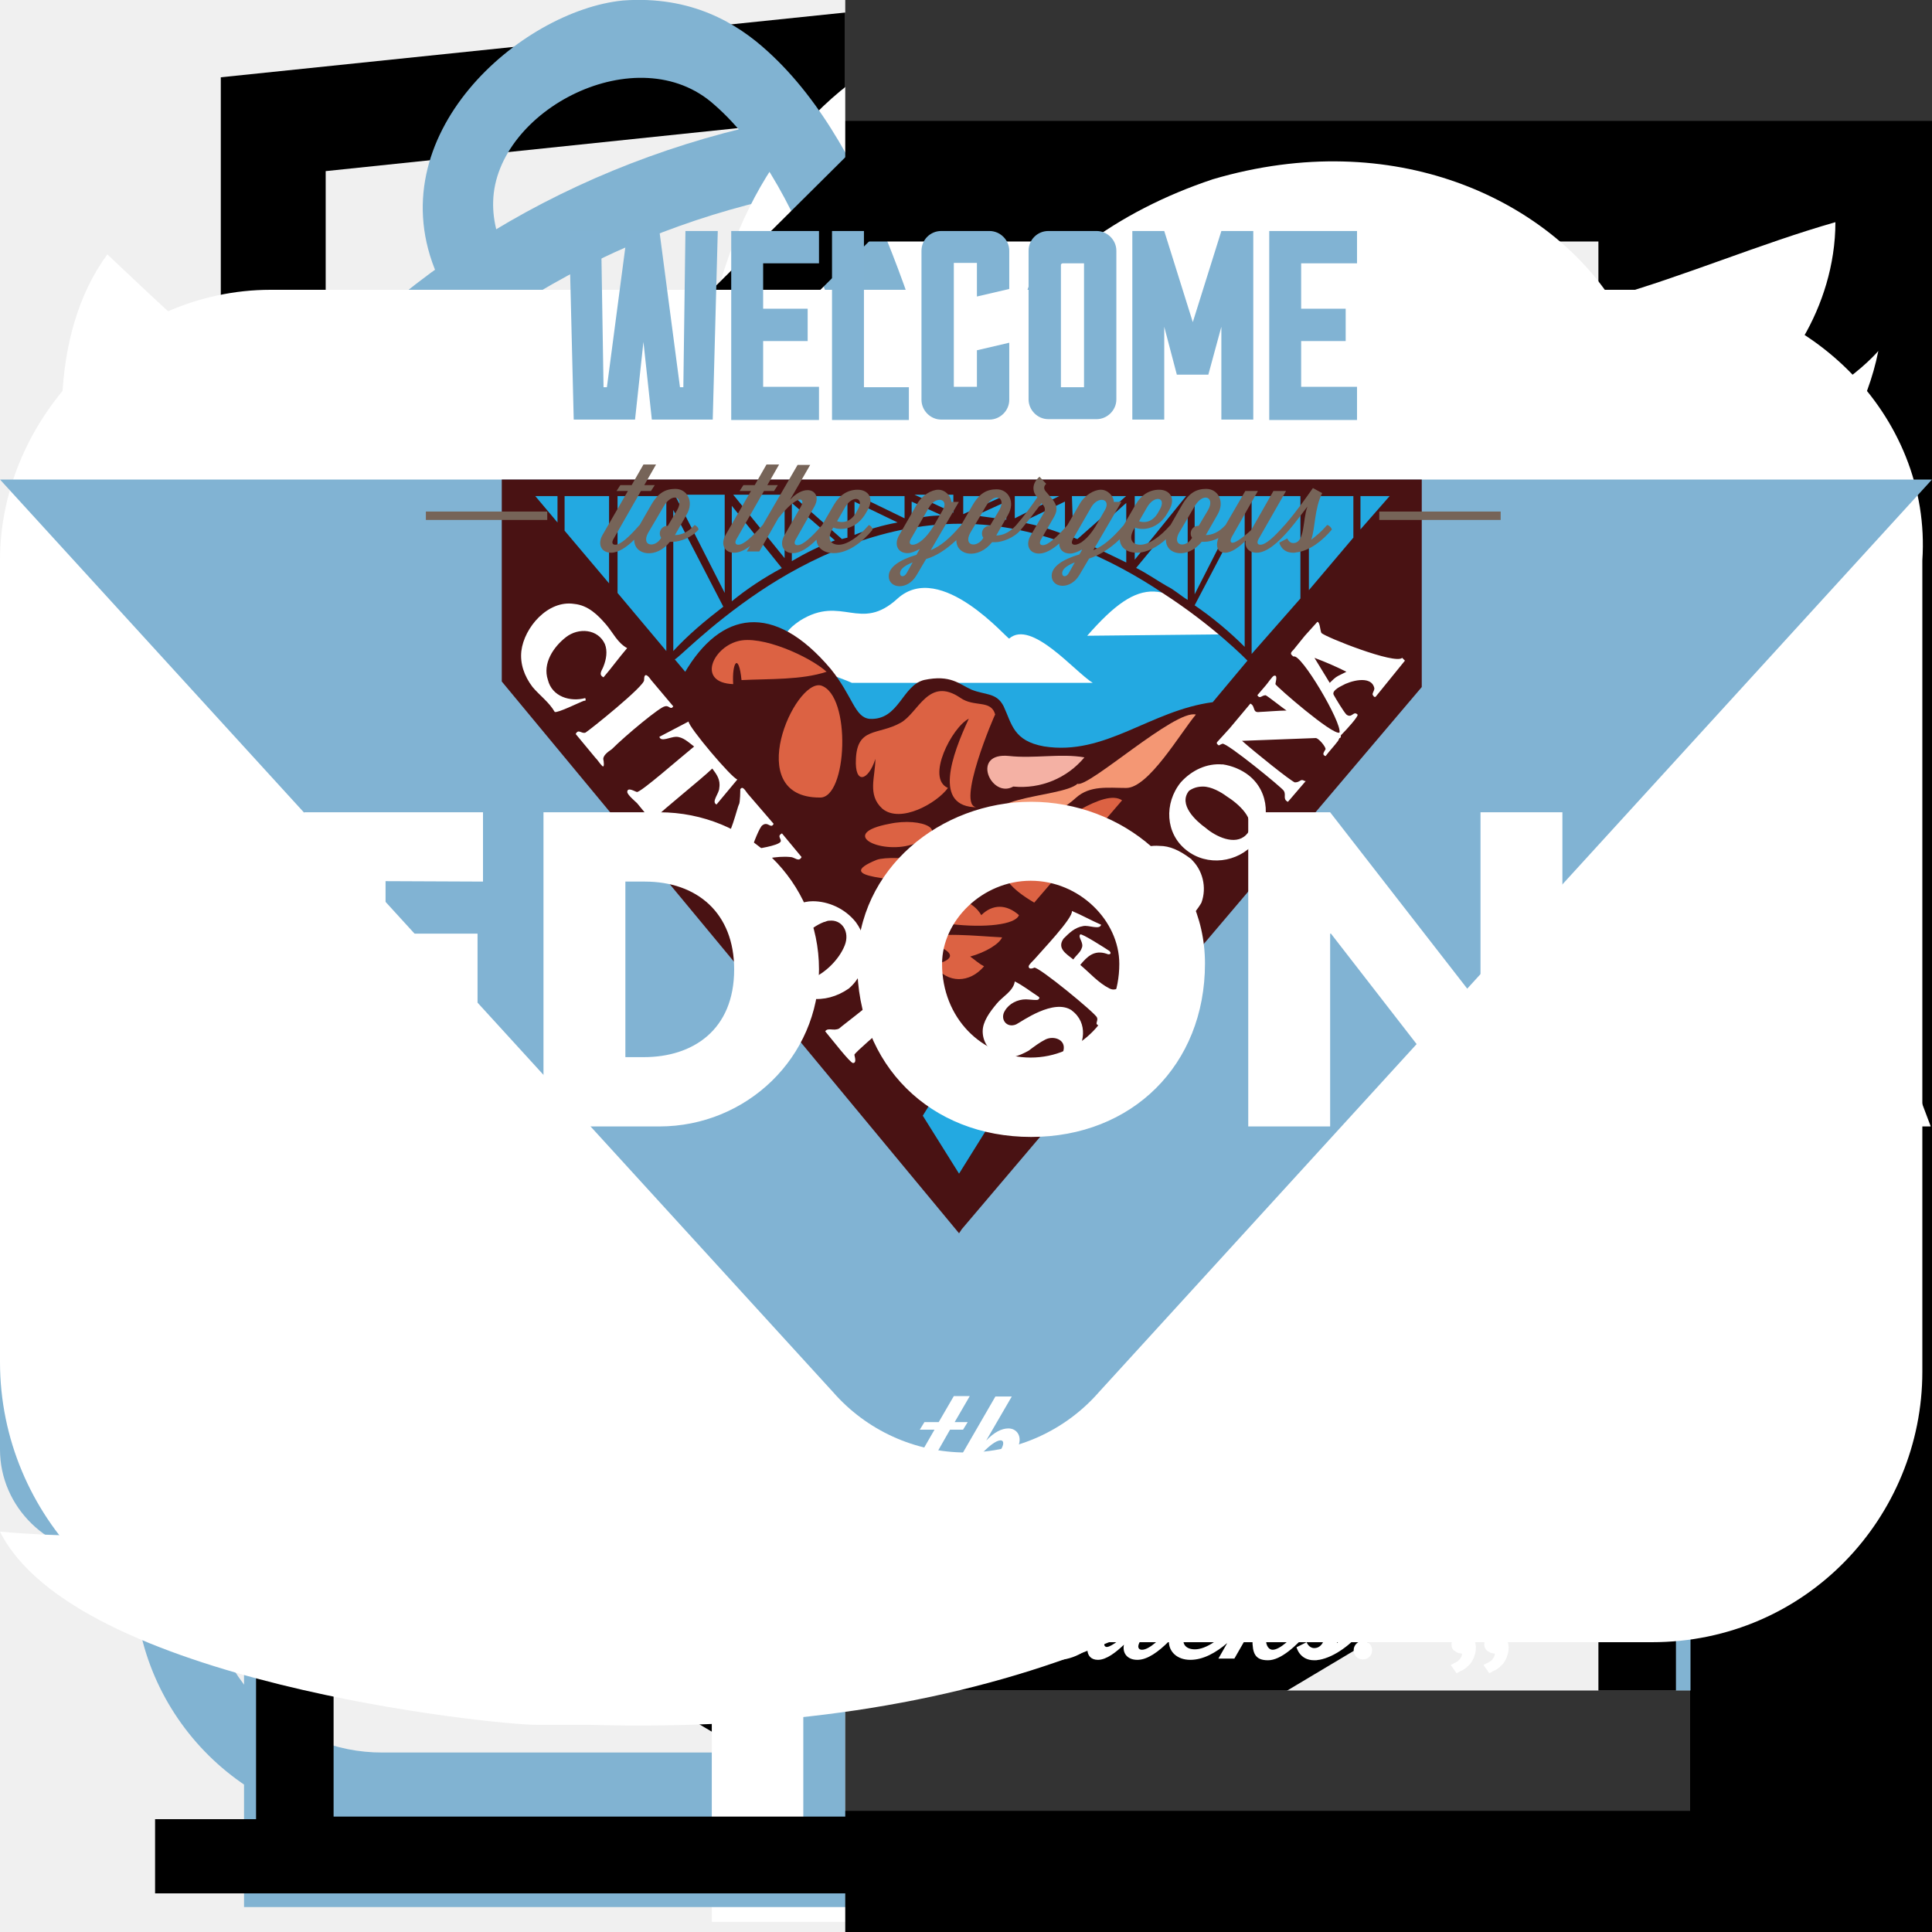
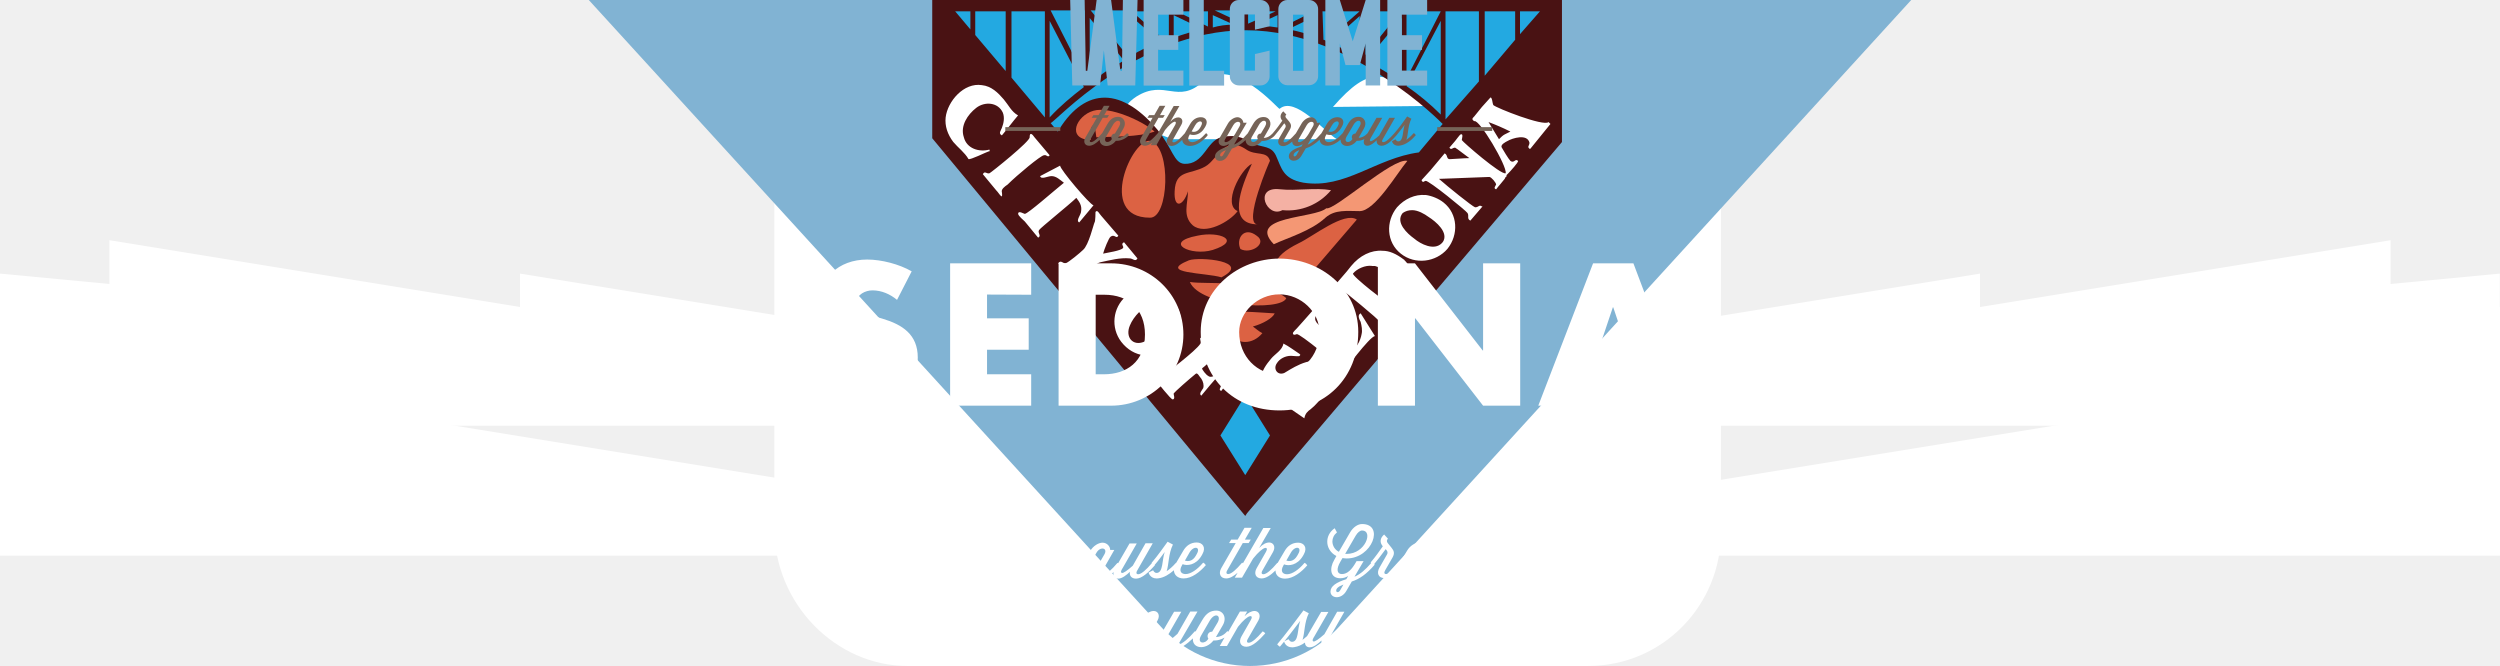
<svg xmlns="http://www.w3.org/2000/svg">
  <style>:root svg:not(:target){display:none}</style>
+   <svg viewBox="0 0 1200 57" fill="none" id="divider-desctop">
+     <path d="m249.6 23.7-249.6-23.7v57h600l-350.4-57v23.7Zm700.8 0v-23.7l-350.4 57h599.9v-57l-249.5 23.7Z" fill="#fff" />
+   </svg>
+   <svg viewBox="0 0 320 57" fill="none" id="divider-mobale">
+     <path d="m-190.17 23.7-249.83-23.7v57h600.55l-350.72-57v23.7Zm701.44 0v-23.7l-350.72 57h600.45v-57l-249.73 23.7Z" fill="#fff" />
+   </svg>
+   <svg viewBox="0 0 768 57" fill="none" id="divider-tablet">
+     <path d="m33.6 23.7-249.6-23.7v57h600l-350.4-57v23.7Zm700.8 0v-23.7l-350.4 57h599.9v-57l-249.5 23.7Z" fill="#fff" />
+   </svg>
  <svg viewBox="0 0 27 35" fill="none" id="htmlacademy">
    <path d="M13.6 0h-.1l-13.5 1.4v24.7l13.5 8 13.4-8v-24.7l-13.3-1.4Zm11.4 12.1-11.5-6.8v-.1h-.1l-.1-.1v.1l-11.4 6.9v-9l11.5-1.2 11.6 1.2v9Zm-11.6-5.3 11.5 6.7-4.5 2.6-7.1-4.2v1.4l5.9 3.5-.9.5-5-3v1.4l3.8 2.3-.8.5-3-1.8v1.4l1.9 1.1-1.8 1.1-11.4-6.7 11.4-6.8Zm-11.5 8.3 11.4 6.8v1l-7.9-4.7v1.4l8 4.8v1.1l-8-4.7v1.4l8 4.8 8.1-4.9v-5.2l3.4-2v10l-11.5 6.9-11.5-6.8v-9.9Z" fill="#000" />
  </svg>
  <svg viewBox="0 0 76 68" fill="none" id="icon-burger">
    <path d="M71.71 45.33h-67.42a4.3 4.3 0 0 0-4.29 4.24v3.45c0 2.27 1.9 4.14 4.29 4.14h1v.98a9.84 9.84 0 0 0 9.87 9.76h45.68a9.84 9.84 0 0 0 9.87-9.76v-.98h1a4.3 4.3 0 0 0 4.29-4.24v-3.45c0-2.17-1.9-4.14-4.29-4.14Zm-3.89 12.81c0 3.75-3.09 6.8-6.88 6.8h-45.88a6.85 6.85 0 0 1-6.88-6.8v-.98h59.64v.98Zm5.19-5.22c0 .7-.6 1.28-1.3 1.28h-67.42c-.7 0-1.3-.59-1.3-1.28v-3.45c0-.59.6-1.18 1.3-1.18h67.52c.7 0 1.3.59 1.3 1.28v3.35h-.1Zm-56.85-15.57 5.38 3.94 5.49-3.94 5.48 3.94 5.49-3.94 5.39 3.94 5.48-3.94 5.49 3.94 5.48-3.94 5.49 3.94 6.28-4.63-1.7-2.37-4.58 3.26-5.49-3.95-5.48 3.95-5.49-3.95-5.48 3.95-5.39-3.95-5.49 3.95-5.48-3.95-5.49 3.95-5.38-3.95-5.49 3.95-4.59-3.26-1.8 2.37 6.4 4.63 5.48-3.94Zm54.55-6.7c0-.6.1-2.56 0-2.96-.7-15.37-15.06-27.69-32.71-27.69s-32.12 12.32-32.81 27.7v2.95h65.52Zm-32.71-27.7c15.96 0 29.12 11.04 29.72 24.74h-59.54c.7-13.7 13.86-24.73 29.82-24.73Z" fill="#81B3D2" />
    <path d="M38 16.75c1.1 0 2-.88 2-1.97 0-1.09-.9-1.97-2-1.97s-2 .88-2 1.97c0 1.1.9 1.97 2 1.97Zm-7.98-4.83c1.1 0 2-.88 2-1.97 0-1.09-.9-1.97-2-1.97s-2 .88-2 1.97c0 1.1.9 1.97 2 1.97Zm15.96 0c1.1 0 2-.88 2-1.97 0-1.09-.9-1.97-2-1.97s-2 .88-2 1.97c0 1.1.9 1.97 2 1.97Z" fill="#81B3D2" />
  </svg>
  <svg viewBox="0 0 9 19" fill="none" id="icon-facebook">
    <path d="M6.3 3.4h2.4v-3.4h-2.9c-3.1.2-4.3 2.4-3.9 6.1h-1.9v3.5h2v9.3h3.8v-9.3h2.9v-3.5h-2.9c0-1 0-2.4.5-2.7Z" fill="#fff" />
  </svg>
  <svg viewBox="0 0 63 76" fill="none" id="icon-gift">
    <path d="M60.2 22.12h-24.4c13.6-6.8 14.7-11.1 14.2-13.5-1.1-3.9-5.6-6.9-9.8-5.3-5.5 2.1-7 10.3-8.5 16.2-1.9-6-3.7-13.6-8-17.5-1.2-1.1-3-2.2-5.7-2-4 .4-9.7 5.3-7.3 10.8 2.2 5.3 9.5 8.7 14.4 11.4h-22.3a2.8 2.8 0 0 0-2.8 2.8v11.2c0 1.6 1.3 2.8 2.8 2.8h.3v36h57v-36h.1c1.6 0 2.8-1.3 2.8-2.8v-11.2c0-1.6-1.3-2.9-2.8-2.9Zm-18.4-16.3c2.1-.3 4.9 1.3 5.2 3.2.4 2.7-3.3 5.2-5 6.3-2.5 1.7-4.9 2.6-7.2 4 .8-3.7 2.5-12.9 7-13.5Zm-22.6 9.8c-2.2-1.5-6.4-4.4-6.3-7.7.1-3.6 5.7-6.5 8.7-3.8 3.8 3.3 5.6 11 7 16.4-3.2-1.6-6.2-2.8-9.4-4.9Zm5.9 56.4h-19.1v-33h19.1v33Zm0-36h-22.1v-10.9h22.1v10.9Zm10 36h-7.1v-46.9h7.1v46.9Zm22 0h-19v-33h19.1v33h-.1Zm2.9-36h-21.9v-10.9h21.9v10.9Z" fill="#81B3D2" />
  </svg>
  <svg viewBox="0 0 75 72" id="icon-house">
    <path d="M29.62 64.94h16.06v-23.77h-16.06v23.77Zm13.15-2.89h-10.24v-18h10.14v18h.1Z" />
    <path d="m72.9 39.18 2.1-2.09-9.94-9.84v-26.85h-13.86v13.12l-13.75-13.52-37.45 37.2 2.1 2.08 7.84-7.76v37.6h-3.92v2.88h64.16v-2.88h-5.12v-37.7l7.83 7.76Zm-18.78-35.8h7.93v20.98l-7.93-7.85v-13.13Zm8.03 65.64h-49.2v-40.48l24.5-24.36 24.6 24.36v40.48h.1Z" />
    <path d="M29.92 27.05a7.78 7.78 0 0 0 15.56 0 7.72 7.72 0 0 0-7.83-7.66 7.63 7.63 0 0 0-7.73 7.66Zm7.73-4.97a5.01 5.01 0 0 1 5.02 4.97 5.01 5.01 0 0 1-10.04 0 5.07 5.07 0 0 1 5.02-4.97Zm-17.67 19.09h-3.01v3.88h3.01v-3.88Zm5.92 0h-3v3.88h3v-3.88Zm-5.92 5.97h-3.01v3.88h3.01v-3.88Zm5.92 0h-3v3.88h3v-3.88Zm26.1-5.97h-3v3.88h3v-3.88Zm6.03 0h-3.01v3.88h3.01v-3.88Zm-6.03 5.97h-3v3.88h3v-3.88Zm6.03 0h-3.01v3.88h3.01v-3.88Z" />
  </svg>
  <svg viewBox="0 0 16 16" id="icon-login">
    <g filter="url(#icon-login_0)">
      <path d="M7 2h7v12h-7v2h9v-16h-9v2Z" />
      <path d="M7 9h-7v-2h7v-3l4 4-4 4v-3Z" />
    </g>
    <defs>
      <filter id="icon-login_0" x="0" y="0" width="16" height="16" filterUnits="userSpaceOnUse" color-interpolation-filters="sRGB">
        <feFlood flood-opacity="0" result="BackgroundImageFix" />
        <feBlend in="SourceGraphic" in2="BackgroundImageFix" result="shape" />
        <feColorMatrix in="SourceAlpha" values="0 0 0 0 0 0 0 0 0 0 0 0 0 0 0 0 0 0 127 0" result="hardAlpha" />
        <feOffset dy="1" />
        <feComposite in2="hardAlpha" operator="arithmetic" k2="-1" k3="1" />
        <feColorMatrix values="0 0 0 0 1 0 0 0 0 1 0 0 0 0 1 0 0 0 0.2 0" />
        <feBlend in2="shape" result="effect1_innerShadow_44543_6" />
      </filter>
    </defs>
  </svg>
  <svg viewBox="0 0 18 15" fill="none" id="icon-twitter">
    <path d="M11.3.17c1.7-.5 3.1.2 3.7 1.1.7-.2 1.4-.5 2.1-.7 0 .8-.5 1.5-.9 1.7.7.2 1.3-.5 1.3-.5-.2 1-1 1.7-1.6 2-.2 6.6-3.3 11-10.4 10.8h-.5c-.4 0-4.3-.4-5-1.8 2.3.2 4-.4 4.8-1.1-1-.3-2.8-.5-3.1-2.9.4.1.6.2 1.3.1-1.2-.8-2.6-1.5-2.5-3.7.3.3 1.1.5 1.4.5-.7-.2-2-3.3-.9-4.8 1.9 1.8 3.8 3.5 7.4 3.7.1-2.3 1.1-3.8 2.9-4.4Z" fill="#fff" />
  </svg>
  <svg viewBox="0 0 20 14" fill="none" id="icon-youtube">
    <path d="M17.1 0h-14.3c-1.5 0-2.8 1.3-2.8 2.8v8.3c0 1.6 1.3 2.9 2.8 2.9h14.3c1.6 0 2.8-1.3 2.8-2.8v-8.4c.1-1.5-1.2-2.8-2.8-2.8Zm-10.1 10.4v-6.8l6.8 3.4-6.8 3.4Z" fill="#fff" />
  </svg>
  <svg viewBox="0 0 139 70" fill="none" id="logo">
    <path d="M139 0h-139l59.93 65.65a12.7 12.7 0 0 0 19.14 0l59.93-65.65Z" fill="#81B3D3" />
    <path d="m36.8.5 32.2 37.7 32.09-37.5-64.29-.2Z" fill="#23A9E1" />
    <path d="M61.27 14.63h17.35c-1.3-.8-4.41-4.58-6.01-3.19-.1.1-4.92-5.67-8.03-2.88-2.7 2.48-4-.3-7.02 1.59-3.6 2.39 2 3.68 3.71 4.47Zm26.78-3.49-9.83.1c3.91-4.47 5.62-3.98 9.83-.1Z" fill="#fff" />
    <path d="M97.88 3.58v-2.39h2.1l-2.1 2.4Zm-49.34 9.35c.1.1 2.4-2.38 6.11-4.87 3.41-2.29 8.63-4.88 14.45-4.88 5.81 0 11.13 2.69 14.54 4.98 3.7 2.39 6.01 4.77 6.11 4.87l-2.5 2.99c-4.52.6-7.73 3.88-12.14 3.18-2.2-.4-2.3-1.59-2.9-2.88-.5-1-1.31-.8-2.31-1.2-.9-.4-1.5-1.1-3.41-.7-1.6.4-1.8 2.9-3.91 2.8-1.1-.1-1.2-1.6-2.81-3.59-4.11-4.87-7.92-4.18-10.53.3l19.65 23.18-20.35-24.18Zm-8.43-11.74v1.9l-1.6-1.9h1.6Zm54.06 0h3.2v2.99l-3.2 3.78v-6.77Zm-4.12 11.35v-11.35h3.51v7.37l-3.5 3.98c.1 0 0 0 0 0Zm-.5-10.35v9.85c-1.1-1.1-2.3-2.1-3.6-2.99l3.6-6.86Zm-4.1-.3v6.77c-.51-.3-.91-.7-1.51-1-.7-.4-1.4-.9-2.2-1.3l3.7-4.47Zm-4.42-.2v4.28c-1-.5-2.1-1-3.11-1.5l3.1-2.78Zm.6-.5h3.71l-3.7 4.58v-4.58Zm4.31 0h3.61l-3.6 7.07v-7.07Zm-8.82 0h3.9l-3.5 3.09c-.1 0-.2-.1-.3-.1l-.1-2.99Zm-.5.4v2.39c-1-.4-2-.7-3.11-.9l3.1-1.49Zm-4.22 0v1.3l-2.2-.3 2.2-1Zm-6.81 0 2.2 1c-.8 0-1.5.1-2.2.3v-1.3Zm-4.12 0 3.11 1.5c-1.1.2-2.1.5-3.1.89v-2.39Zm3.61 1.2-3.3-1.6h3.3v1.6Zm3.51-.4-2.8-1.3h2.8v1.3Zm.7-1.2h2.91l-2.9 1.3v-1.3Zm3.72 0h3.2l-3.2 1.6v-1.6Zm-12.44 3.09-3.5-3.09h3.9v2.99l-.4.1Zm-3.6-2.59 3.1 2.69c-1.1.4-2.1.9-3.1 1.49v-4.18Zm-4.32.2 3.6 4.48c-1.3.7-2.5 1.49-3.6 2.39v-6.87Zm-4.21.3 3.6 6.96c-1.3 1-2.5 2-3.6 3.19v-10.15Zm3.7 5.97-3.6-7.07h3.6v7.07Zm4.32-2.49-3.71-4.58h3.7v4.58Zm-12.64 1.8-3.2-3.79v-2.49h3.2v6.27Zm.6-6.28h3.52v11.15l-3.51-4.18v-6.97Zm24.88-1.19h-33.2v14.53l32.9 39.7.2-.3 33.09-39v-14.93h-33Z" fill="#491213" />
    <path d="m66.39 45.77 2.6-4.18 2.61 4.18-2.6 4.17-2.61-4.17Z" fill="#23A9E1" />
    <path d="M74.41 30.44c-3.4-1.99-2.6-3.48.2-4.87 1.5-.7 4.81-3.38 6.12-2.49l-6.32 7.36Zm-2.3 2.5c-2.01-.1-4.32-.4-6.32.1 1.2.29 4.2 1.18 1.4 1.88 1 1.4 2.6 1.3 3.61.1-.4-.2-.7-.5-1-.7 1.1-.3 2.1-.9 2.3-1.39Zm1.2-1.6c-.9-.8-1.9-.8-2.71 0-1.2-2.09-5.42-1.4-7.42-1.7 1.1 2.6 9.63 3.1 10.13 1.7Zm-6.82-2.19c-1.6-.5-6.82-.4-3.41-1.79 1.1-.4 6.72.1 3.4 1.8Zm2-2.98c-.5-1.1.4-2.4 1.7-1.4 1.21.8-.6 2-1.7 1.4Zm-2.9.1c-2.31.7-5.32-.8-1.6-1.5 2.3-.5 4.7.5 1.6 1.5.1 0-.1 0 0 0Zm-2.61-6.17c-.5 1.59-1.5 1.89-1.4 0 .1-2.3 1.6-1.7 3.2-2.59 1.3-.7 2-3.38 4.32-1.8 1 .7 2.2.1 2.5 1.2 0-.1-2.9 6.67-1.3 6.67-3.21 0-1.8-3.78-.6-6.37-1.2.6-3.11 4.28-1.5 4.98-.8 1.1-3.42 2.58-4.72 1.49-1.1-1-.5-2.29-.5-3.58Zm-4.01 2.78c-5.62 0-1.8-8.55.1-8.06 2.2.7 1.9 8.16-.1 8.06Zm-6.22-8.16c-2.6-.1-1.5-2.58.3-3.08 1.7-.5 5.21 1.1 6.42 2.19-1.8.6-4.11.5-6.12.6-.2-2-.7-1.3-.6.3Z" fill="#DC6243" />
    <path d="M72 25.67c-2.9-2.99 4.32-2.69 5.52-3.78.8.3 7.02-5.37 8.52-4.98-1.1 1.3-3.4 5.28-5.01 5.28-1.3 0-2.6-.2-3.61.7-1.5 1.39-3.91 2.08-5.42 2.78Z" fill="#F49774" />
    <path d="M72.9 22.09c-1.6.9-3.1-2.49-.3-2.2 1.81.2 3.72-.2 5.42.1a5.9 5.9 0 0 1-5.11 2.1Z" fill="#F4B1A4" />
    <path d="M51.25 20.8c.3.4.6.79.5 1.39 0 .4-.6 1-.2 1.19l1.5-1.8c-.4-.09-3.51-3.77-3.51-4.17l-2.1 1.1c.1.4.8 0 1.2 0 .5 0 .9.4 1.3.7-1.1.89-3.8 3.27-4.11 3.27-.1 0-.7-.4-.7 0 0 .2.6.7.7.8l1.4 1.7c.4-.2-.1-.5.1-.8.1-.2 3.21-2.69 3.92-3.39Zm-3.41-4.48c.3-.1.4.3.6 0l-1.6-1.9c-.2-.3-.5-.6-.5 0 .1.4-4.02 3.69-4.22 3.79-.3.1-.5-.3-.7.1l1.4 1.69c.2.2.3.4.5.6.2.2.1-.4.1-.4-.1-.3.3-.6.6-.8 1-1 3.51-3.08 3.82-3.08Zm-5.72-.6c-1.1.3-2.4-.1-2.7-1.3-.4-1.19.4-2.38 1.3-3.08.9-.7 2.3-.6 2.8.5.2.5.1 1.1-.1 1.6-.1.29-.4.59 0 .79.6-.7 1.1-1.4 1.7-2.1-.7-.39-1-1.09-1.5-1.68-.6-.7-1.3-1.4-2.3-1.5-1.9-.3-3.61 1.7-3.81 3.39-.1.9.2 1.79.8 2.58.5.6 1.2 1.1 1.6 1.8.2.1 1.8-.7 2.1-.8.21 0 .1-.1.1-.2 0 0-.5.2 0 0Zm25.57 23.48c-.7-.5-2.6-2.99-3-3.48l-.2-.3-.2.1c-.1.1.1.4 0 .6-.5.8-3.72 3.18-3.92 3.38-.4.2-.8-.1-1 .2.5.6 1.8 2.28 2 2.28.3 0 .1-.5.1-.6.1-.2 1.7-1.58 2.31-2.08.2-.2.4.3.6.5.2.3.3.7.2 1-.1.19-.5.59-.2.79.4-.5 1.5-1.8 1.7-2 .2-.2-.4 0-.3-.1-.2.1-.5.2-.7 0-.1 0-.7-.69-.6-.79.3-.2.6-.6 1-.7.6-.1 1 1 1.1 1.4.1.4.1.8-.1 1.1-.1.3-.3.49 0 .59l1.41-1.9c0 .1-.1.1-.2 0 .1.1-.1 0 0 0Zm-9.22-8.86c-.7 0-1.4.3-2.01.8a3.52 3.52 0 0 0-.5 4.78c1.3 1.69 3.4 1.89 5.11.7 1.4-1.2 1.6-3.3.5-4.78-.8-1-2-1.5-3.1-1.5Zm1.2 1.4c.9-.1 1.5.8 1.1 1.79-.4 1-1.4 1.99-2.4 2.39-1.2.5-2.01-.5-1.5-1.7.4-.99 1.4-1.99 2.4-2.38.1 0 .2-.1.4-.1Zm-2.8-4.58c.3 0 .6.4.8 0l-1.41-1.7c-.4.2 0 .4-.1.6-.2.3-1.7.5-2.1.6.1-.4.6-1.69.8-1.79.4-.3.6.3.8-.1l-1.8-2.09c-.2-.2-.4-.7-.6-.4 0 0 0 1-.1 1.1-.11.2-.61 2.39-1.21 2.89-.3.3-1.5 1.29-1.8 1.39-.3.1-.5-.4-.81 0l1.6 1.89c.1.1.4.6.5.6.3.1 0-.6.1-.7.1-.3 1.61-1.8 2.31-1.9.9-.19 2-.49 3.01-.39.2 0-.2 0 0 0Zm24.26 6.67c.1.4.2.9.1 1.29-.1.6-.6 1.89-1.4 1.5-.8-.4-1.4-1.1-2.11-1.7.5-.6 1-1.1 1.9-.8.2.1.4 0 .2-.2-.3-.2-2-1.29-2.1-1.19-.2.2.3.6.1 1-.1.3-.4.5-.6.8-.5-.4-1.2-.8-.7-1.5.4-.4.8-.8 1.4-.9.4-.1 1.2.3 1.3-.1-.7-.3-1.4-.7-2.1-.99.1.5-2.2 2.89-2.7 3.48-.1.1-.41.4-.41.5 0 .3.4.1.4.1.3-.1 4.41 3.28 4.51 3.58.1.2-.1.4 0 .5 0 0 .1.1.2.1.3-.3 2.91-3.88 3.51-3.98l-1.5-2.39c-.4.2-.1.7 0 .9Zm-4.01 4.37c-1.3-.9-3.61.8-4.01 1-.7.3-1.2-.4-.8-1 .3-.5.9-.8 1.5-.8.2 0 .9.1.9 0 .1-.1.1-.1 0-.2-.6-.39-1.1-.79-1.7-1.09-.1.7-.9 1.1-1.3 1.6-.5.6-1.01 1.29-1.01 1.99s.4 1.39 1.1 1.69c.7.4 1.5.1 2.21-.3.4-.3.8-.6 1.2-.8.6-.3 1.5 0 1.3.8-.2.7-.9 1.3-1.6 1.5-.4.1-.8.1-1.2-.1-.3-.1-.6-.5-.8-.1l2.3 1.58c.1-.5.3-.7.7-.99.5-.4.9-.9 1.3-1.4.81-.89 1.11-2.48-.1-3.38Zm17.65-27.95c0 .1 0 .1 0 0l-.9 1-.8.99c-.2.2-.3.3 0 .5.5-.3 3.5 4.77 3.3 5.47-.5.2-4.51-3.29-4.61-3.49 0-.1.2-.7-.1-.6-.1 0-.5.6-.6.7l-.6.7c.2.3.3 0 .6 0 .2.1 1.2.9 1.5 1.1-.5 0-1.7.1-1.9.1-.6.1-.3-.4-.7-.6l-1.5 1.79-.91 1v.1c.2.2.1.1.4 0 .3-.1 4.31 3.18 4.41 3.38.2.3-.1.6.3.8l1.2-1.4c.1-.1.1-.1 0-.1-.3-.2-.3.1-.7.1-.3-.1-2.9-2.19-3.8-2.99l5.3-.2c.2 0 .71.6.71.8-.1.2-.3.4 0 .5.3-.4.6-.7.9-1.1l.1-.2c.1 0 .1-.1.1-.2l.1-.1c.3-.3 1.2-1.29 1.1-1.39-.3-.3-.4.3-.8 0-.2-.2-.8-1.2-.9-1.39-.2-.3.4-.6.6-.7.5-.3 2.1-.8 2.31.2 0 .2-.2.4-.1.5 0 0 .1.2.2.1l2.1-2.59-.2-.2c-.5.5-5.51-1.49-5.81-1.79-.1-.2-.1-.8-.3-.8Zm-.2 2.58c.8.3 1.5.6 2.3 1l-.6.3c-.2.1-.4.3-.6.5l-1.1-1.8Zm-6.62 7.67c-1.1-.1-2.2.4-3 1.29-1.21 1.5-1.11 3.68.4 4.87 1.5 1.2 3.7.9 4.9-.5 1.2-1.49 1.1-3.68-.4-4.87-.5-.4-1.2-.7-1.9-.8Zm-1.4 1.59c.6 0 1.3.4 1.7.7.8.5 2.2 1.68 1.5 2.68 0-.1.1-.1-.1.1-.8.8-2.2.1-2.9-.5-.7-.5-2.01-1.69-1.2-2.68.3-.2.6-.3 1-.3Zm-3.11 4.27c-1.2-.1-2.41.5-3.31 1.6-.6.8-1.3 1.49-1.9 2.29.2.3.5-.1.8.1.3.2 4.1 3.28 4.1 3.48.1.3-.2.4.1.6.1.1 2.91-3.39 3.21-3.99.4-1.09.1-2.38-.8-3.18.1.1.2.1 0 0-.8-.6-1.5-.9-2.2-.9Zm-1.1 1.6h.3c1.4.4 3.4 2.09 2.1 3.58l-.4.4c-.2.2-4.21-2.99-4.01-3.19.4-.5 1.3-.9 2-.8Z" fill="#fff" />
  </svg>
  <svg viewBox="0 0 460 350" fill="none" id="text-index">
    <path d="m165.4 70-.2.2c-1.4 1.5-3 2.2-4.5 2.2l2.8-4.9c1.8-3.1.1-6.1-2.7-6.1-2.3 0-4.1.9-5.8 3.9l-1.5 2.6-1.2 2.1-.2.2c-2.2 2.5-4.3 4.5-5.6 4.5-.7 0-1-.5-.3-1.6l6.4-11.2h2.4l.9-1.4h-2.5l2.8-4.9h-3l-2.8 4.9h-2.7l-.9 1.4h2.7l-6 10.4c-1.3 2.2-.4 4.3 2 4.3 1.7 0 3.7-1.3 5.5-3.1 0 3.8 5.3 4.6 8.5.5h.7c1.8 0 4.6-1.1 6.1-2.9 0-.5-.5-.9-.9-1.1Zm-6.4.2h-.1c-1 0-1.8.8-1.8 1.8 0 .4.1.7.3 1v.1c-1.4 2.4-4.8 2-3.1-1.2l2.3-3.9 1.4-2.4c2.1-3.6 5-2.2 3.2.9l-2.2 3.7Zm47.9-.2-.2.2c-2.2 2.5-4.9 4.5-7 4.5-1.8 0-2.9-1.2-1.6-3.6l.3-.5c1.9.8 5.6.4 7.8-3.5l.4-.7c1.6-2.8.1-4.8-2.4-4.8-2.4 0-4.3 1.3-5.6 3.5l-2.9 5-.2.2c-2.2 2.5-4.3 4.5-5.6 4.5-.7 0-1-.5-.3-1.6l4.3-7.6c1.3-2.3.1-3.9-1.6-3.9-1.3 0-2.7.7-4.2 2.3l4.8-8.3h-3l-8.3 14.3-.2.2c-2.2 2.5-4.3 4.5-5.6 4.5-.7 0-1-.5-.3-1.6l6.4-11.2h2.4l.9-1.4h-2.5l2.8-4.9h-3l-2.8 4.9h-2.7l-.9 1.4h2.7l-6 10.4c-1.3 2.2-.4 4.3 2 4.3 1.2 0 2.5-.6 3.8-1.6l-.8 1.3h3l4.5-7.9c4.6-5.8 6.6-5 5.4-2.8l-3.9 6.8c-1.3 2.2-.4 4.3 2 4.3 1.8 0 3.8-1.4 5.6-3.2.1 1.9 1.7 3.2 4.1 3.2 3.4 0 6.8-2.6 9.2-5.5.1-.6-.4-1-.8-1.2Zm-5.7-4.2c1.7-3 4.8-2.5 3 .6l-.4.7c-1.4 2.4-3.4 2.4-4.5 2l1.9-3.3Zm114.8 4.2-.2.2c-1.1 1.3-2.4 2.4-3.6 3.3 1-2.9.7-7.2 2.6-11.1l-2.2-1.2c-1.2 1.7-3.9 5.6-6.7 8.8l-.2.2c-2.2 2.5-4.3 4.5-5.6 4.5-.7 0-1-.5-.3-1.6l6.4-11.2h-3l-5.3 9.3c-2.3 2.1-4 3.2-4.6 3-.7-.3 0-1.4.4-2.1l5.8-10.2h-3l-4.7 8.1-.2.2c-1.4 1.5-3 2.2-4.5 2.2l2.8-4.9c1.8-3.1.1-6.1-2.7-6.1-2.3 0-4.1.9-5.8 3.9l-1.5 2.6-1.2 2.1-.2.2c-2.2 2.5-4.9 4.5-7 4.5-1.8 0-2.9-1.2-1.6-3.6l.3-.5c1.9.8 5.6.4 7.8-3.5l.4-.7c1.6-2.8.1-4.8-2.4-4.8-2.4 0-4.3 1.3-5.6 3.5l-2.9 5-.2.2c-2.5 2.9-4.6 4.7-7 5.7l6.7-11.5h-1.8c0-1.2-1.3-2.9-3.1-2.9-1.6 0-3.9 1.3-5.1 3.5l-2.9 5-.2.2c-2.2 2.5-4.3 4.5-5.6 4.5-.7 0-1-.5-.3-1.6l3-5.2c1-1.8.5-2.9-.4-4.1l-1.7-2c-.4-.5-.4-1.2.2-1.7l-1.6-1.7c-1.7 1.5-1.8 3.2-.8 4.6l.3.3c-1.3 1.9-3.1 4.4-5.1 6.7l-.2.2c-1.4 1.5-3 2.2-4.5 2.2l2.8-4.9c1.8-3.1.1-6.1-2.7-6.1-2.3 0-4.1.9-5.8 3.9l-1.5 2.6-1.2 2.1-.2.2c-2.5 2.9-4.6 4.7-7 5.7l6.7-11.5h-1.8c0-1.2-1.3-2.9-3.1-2.9-1.6 0-3.9 1.3-5.1 3.5l-4.2 7.3c-1.3 2.2-.4 4.3 2 4.3.8 0 1.8-.4 2.9-1l-.8 1.4c-4 1.2-6.6 2.9-6.6 5.1 0 2.9 4.4 3.5 6.6-.2l2.3-3.9c2.4-.7 4.7-2.2 7.2-4.5 0 3.8 5.3 4.6 8.5.5h.7c1.8 0 4.6-1.1 6.1-2.9 1.4-1.7 2.6-3.2 5-6.4l.4.5c.4.5.5 1.1.2 1.7l-3.2 5.5c-1.3 2.2-.4 4.3 2 4.3 1.5 0 3.2-1 4.8-2.4 0 1.4.9 2.4 2.6 2.4.8 0 1.8-.4 2.9-1l-.7 1.2c-4 1.2-6.6 2.9-6.6 5.1 0 2.9 4.4 3.5 6.6-.2l2.3-3.9c2.4-.8 4.8-2.2 7.3-4.6.1 1.9 1.6 3.2 4.1 3.2 2.4 0 4.9-1.4 6.9-3.2-.1 3.9 5.3 4.7 8.5.6h.7c.9 0 2.2-.3 3.3-.9-.8 2.1-.1 3.5 1.6 3.5 1.6 0 3.5-1.5 4.9-2.9-.3 1.6.7 2.9 2.6 2.9 2.5 0 5.3-2.6 7.8-5.5 1.7-2 3.2-4.1 4.3-5.5-1.2 3.1-.5 8.7-3.4 8.7-1 0-1.4-1.1-1.4-1.1l-1.9 1s.5 2.4 3.3 2.4c.3 0 .5 0 .8-.1h.1c3.1-.4 6.1-2.8 8.3-5.4-.1-.5-.6-1-1.1-1.1Zm-42.9-4.2c1.7-3 4.8-2.5 3 .6l-.4.7c-1.4 2.4-3.4 2.4-4.5 2l1.9-3.3Zm-57.2 15.6c-.6 1.1-1.6 1-1.6.1 0-.8.7-1.7 3-2.6l-1.4 2.5Zm1.4-6.7c-.7 0-1-.5-.3-1.6l4.2-7.3c1.6-2.8 4.8-2.1 3.3.6l-2.3 4c-1.8 2.9-3.7 4.3-4.9 4.3Zm18.4-4.5h-.1c-1 0-1.8.8-1.8 1.8 0 .4.1.7.3 1v.1c-1.4 2.4-4.8 2-3.1-1.2l2.3-3.9 1.4-2.4c2.1-3.6 5-2.2 3.2.9l-2.2 3.7Zm18.8 11.2c-.6 1.1-1.6 1-1.6.1 0-.8.7-1.7 3-2.6l-1.4 2.5Zm1.4-6.7c-.7 0-1-.5-.3-1.6l4.2-7.3c1.6-2.8 4.8-2.1 3.3.6l-2.3 4c-1.8 2.9-3.7 4.3-4.9 4.3Zm29.5-4.5h-.1c-1 0-1.8.8-1.8 1.8 0 .4.1.7.3 1v.1c-1.4 2.4-4.8 2-3.1-1.2l2.3-3.9 1.4-2.4c2.1-3.6 5-2.2 3.2.9l-2.2 3.7Zm-155.1-3.4h-28.9v2h28.9v-2Zm227 0h-28.9v2h28.9v-2Z" fill="#766458" />
    <path d="M163.2 0h7.7l-1.2 44.9h-14.5l-2-18.5-2 18.5h-14.6l-1.1-44.9h7.6l.6 37.2h.8l4.9-37.2h7.6l4.9 37.2h.8l.5-37.2Zm31.8 37.2v7.8h-20.9v-45h20.9v7.7h-13.3v10.8h10.6v7.7h-10.6v10.9h13.3v.1Zm21.4 0v7.8h-18.3v-45h7.6v37.2h10.7Zm16.2-8.8 7.7-1.8v13.6c0 2.6-2.2 4.7-4.7 4.7h-11.5c-2.6 0-4.7-2.2-4.7-4.7v-35.5c0-2.6 2.1-4.7 4.7-4.7h11.5c2.5 0 4.7 2.1 4.7 4.7v9.1l-7.7 1.8v-8h-5.5v29.5h5.5v-8.7Zm28.5-28.4c2.5 0 4.7 2.1 4.7 4.7v35.4c0 2.6-2.2 4.7-4.7 4.7h-11.5c-2.6 0-4.7-2.2-4.7-4.7v-35.4c0-2.6 2.1-4.7 4.7-4.7h11.5Zm-3 7.7h-5.5v29.5h5.5v-29.5Zm32.7-7.7h7.6v44.9h-7.6v-22.1l-3.1 11.4h-7.5l-3-11.4v22.1h-7.6v-44.9h7.6l6.8 21.7 6.8-21.7Zm32.3 37.2v7.8h-20.9v-45h20.9v7.7h-13.3v10.8h10.6v7.7h-10.6v10.9h13.3v.1Z" fill="#81B3D3" />
    <path d="M44.5 157.6c-3.6-3-8.1-5-12.9-5-3.6 0-8.3 2.1-8.3 6.3 0 4.4 5.3 6.1 8.6 7.1l5 1.5c10.4 3.1 18.5 8.3 18.5 20.4 0 7.4-1.8 15.1-7.7 20.1-5.9 5-13.7 7-21.2 7-9.4 0-18.7-3.2-26.3-8.5l8.1-15.5c4.9 4.3 10.6 7.7 17.3 7.7 4.6 0 9.4-2.3 9.4-7.5 0-5.5-7.6-7.3-11.8-8.5-12.2-3.6-20.2-6.7-20.2-21.2 0-15.2 10.8-25.1 25.8-25.1 7.5 0 16.8 2.4 23.4 6.2l-7.7 15Zm47.3-2.8v12.5h21.9v16.5h-21.9v12.9h23.2v16.5h-42.6v-74.8h42.6v16.5l-23.2-.1Zm37.6-16.4h27.6c20.8 0 38 16.4 38 37.4s-17.3 37.4-38 37.4h-27.6v-74.8Zm19.5 58.3h4.4c11.6 0 21.5-6.4 21.5-20.9 0-13.4-8.8-20.9-21.3-20.9h-4.6v41.8Zm138-22.3c0 24.2-17.4 41.3-41.4 41.3s-41.4-17.1-41.4-41.3c0-22.6 19.9-38.5 41.4-38.5s41.4 15.9 41.4 38.5Zm-62.6.1c0 12.9 9.5 22.3 21.1 22.3 11.6 0 21.1-9.4 21.1-22.3 0-10.3-9.5-19.8-21.1-19.8-11.5 0-21.1 9.5-21.1 19.8Zm72.9-36.1h19.5l35.6 45.8h.2v-45.8h19.5v74.8h-19.5l-35.6-45.9h-.2v45.9h-19.5v-74.8Zm110.1 61.8-5.2 13h-20.6l28.8-74.8h21.2l28.2 74.8h-20.7l-4.9-13h-26.8Zm13.6-38.7h-.2l-8 23.8h16.2l-8-23.8Zm-312.8 126.2c7.7-2.6 8.2-12.2.7-12.2-2.1 0-4.6 1.5-6.3 4.4l-10.2 17.7c-.5.8-.9 1.5-1.5 2.2-2.6-3.6-1.9-9 1.8-11.4l-1.5-1.9c-8 5.1-5.6 19.7 7.7 19.7 11.3 0 16.6-13.6 9.3-18.5Zm-9.4 15.6c-2.3 0-4-.5-5.5-1.3.7-.8 1.3-1.7 1.9-2.7l6.4-11.1 1 .1c8.9 1.9 5.4 15-3.8 15Zm4.1-17.3 3.1-5.3c2.8-4.8 6.3-2 4.4 1.6-1.5 2.8-3.6 3.6-7.5 3.7Z" fill="#fff" />
    <path d="M140.2 300c-.6 2.2.6 4.1 3.1 4.1 1.5 0 3.4-1 5.3-2.5.2 1.5 1.4 2.5 3.3 2.5 2 0 4.2-1.4 6.4-3.4-.4 2 .5 3.4 2.4 3.4 2.1 0 4.4-1.9 6.2-3.6-.4 2 .8 3.6 3.2 3.6 3.1 0 6.7-3.4 9.9-7 0-.1-.1-.1-.1-.2 2.1-2.4 3.9-5 5.3-6.8-1.5 3.9-.7 11-4.3 11-1.3 0-1.8-1.4-1.8-1.4l-2.4 1.2s.7 3.1 4.2 3.1c.4 0 .7 0 1.1-.1h.1c2.8-.4 5.5-2.1 7.9-4.2.1 2.5 2 4.3 5.1 4.3 4.3 0 8.6-3.4 11.7-7-.3-.5-.9-1.1-1.4-1.3l-.3.3c-2.7 3.2-6.2 5.7-8.9 5.7-2.3 0-3.7-1.5-2-4.5l.4-.7c2.4 1 7 .5 9.9-4.4l.5-.9c2-3.5.1-6.1-3-6.1s-5.5 1.6-7.1 4.4l-3.7 6.3h-.1l-.3.3c-1.4 1.6-3.1 3.1-4.6 4.1 1.2-3.6.9-9.2 3.3-14l-2.8-1.5c-1.6 2.2-5 7.1-8.4 11.1l.1.1-.1.2c-2.7 3.2-5.4 5.7-7.1 5.7-.8 0-1.3-.6-.4-2.1l8.1-14.2h-3.8l-6.7 11.8c-2.9 2.6-5.1 4.1-5.8 3.8-.9-.4 0-1.8.5-2.6l7.4-12.9h-3.8l-6 10.4c-.1-.1-.2-.1-.3-.2l-.3.3c-2.7 3.2-5.4 5.7-7.1 5.7-.8 0-1.3-.6-.4-2.1l6.1-10.7h-2.2c.1-1.6-1.5-3.8-4-3.8-2 0-4.9 1.6-6.5 4.4l-3.8 6.6c-.2-.2-.4-.3-.6-.4l-.3.3c-2.7 3.2-6.2 5.7-8.9 5.7-2.3 0-3.7-1.5-2-4.5l3.9-6.8c2.2-3.8 6.1-3.1 3.8.8l-.5.9h3.1l.5-.9c2-3.5.1-6.1-3-6.1s-5.5 1.6-7.1 4.4l-3.8 6.5c-.1-.1-.2-.1-.3-.2l-.3.3c-2.7 3.2-6.2 5.7-8.9 5.7-2.3 0-3.7-1.5-2-4.5l.4-.7c2.4 1 7 .5 9.9-4.4l.5-.9c2-3.5.1-6.1-3-6.1s-5.5 1.6-7.1 4.4l-4 6.8c-2.4 4-.3 7.8 4.2 7.8 3.3 0 6.7-2 9.4-4.6-.1 2.6 1.9 4.6 5.1 4.6 3.2-.2 6.3-2 9-4.3Zm58-9.6c2.2-3.8 6.1-3.1 3.8.8l-.5.9c-1.8 3.1-4.3 3-5.7 2.5l2.4-4.2Zm-54.2 9.3 5.3-9.2c2-3.5 6.1-2.6 4.2.8l-3 5.2c-2.3 3.6-4.6 5.3-6.1 5.3-.8-.1-1.3-.6-.4-2.1Zm-24.2-9.3c2.2-3.8 6.1-3.1 3.8.8l-.5.9c-1.8 3.1-4.3 3-5.7 2.5l2.4-4.2Zm128.6 13.7c4.3 0 8.6-3.4 11.7-7-.3-.5-.9-1.1-1.4-1.3l-.3.3c-2.7 3.2-6.2 5.7-8.9 5.7-2.3 0-3.7-1.5-2-4.5l.4-.7c2.4 1 7 .5 9.9-4.4l.5-.9c2-3.5.1-6.1-3-6.1s-5.5 1.6-7.1 4.4l-3.7 6.3s-.1 0-.1-.1l-.3.3c-2.7 3.2-5.4 5.7-7.1 5.7-.8 0-1.3-.6-.4-2.1l5.5-9.6c1.6-2.9.1-5-2-5-1.6 0-3.4.9-5.3 2.9l6.1-10.5h-3.9l-10.7 18.5c-.1-.1-.3-.2-.4-.3l-.3.3c-2.7 3.2-5.4 5.7-7.1 5.7-.8 0-1.3-.6-.4-2.1l8.1-14.2h3.1l1.1-1.8h-3.1l3.6-6.2h-3.8l-3.6 6.2h-3.4l-1.1 1.8h3.5l-7.6 13.2c-1.6 2.8-.5 5.4 2.6 5.4 1.9 0 3.9-1.2 6-3l-1.5 2.6h3.8l5.8-10c5.8-7.3 8.4-6.4 6.8-3.6l-4.9 8.6c-1.6 2.8-.5 5.4 2.6 5.4 2.3 0 4.9-1.8 7.3-4.2 0 2.5 1.9 4.3 5 4.3Zm3.1-13.7c2.2-3.8 6.1-3.1 3.8.8l-.5.9c-1.8 3.1-4.3 3-5.7 2.5l2.4-4.2Zm111.9 5.4-.3.3c-2.7 3.2-5.4 5.7-7.1 5.7-.8 0-1.3-.6-.4-2.1l12.8-22.2h-3.8l-5.6 9.6c-.7-1.1-1.9-2-3.5-2-2 0-4.9 1.6-6.5 4.4l-3.7 6.4c-.1 0-.2-.1-.2-.1l-.3.3c-2.7 3.2-5.4 5.7-7.1 5.7-.8 0-1.3-.6-.4-2.1l5.5-9.6c1.6-2.9.1-5-2-5-1.6 0-3.4.9-5.3 2.8l1.4-2.5h-3.8l-6.1 10.5c-.1-.1-.2-.2-.4-.2l-.3.3c-2.7 3.2-5.4 5.7-7.1 5.7-.8 0-1.3-.6-.4-2.1l6.1-10.7h-1.9c.1-1.6-1.5-3.8-4-3.8-2 0-4.9 1.6-6.5 4.4l-3.7 6.3-.2.2c-2.7 3.2-5.4 5.7-7.1 5.7-.8 0-1.3-.6-.4-2.1l3.8-6.6c1.3-2.3.7-3.6-.5-5.1l-2.1-2.6c-.5-.7-.5-1.5.2-2.2l-2-2.2c-2.2 1.9-2.3 4.1-1 5.8l.3.4c-1.7 2.4-3.9 5.6-6.4 8.5l.3.3c-3.1 3.6-5.8 5.9-8.8 7.2l4.8-8.2h-3.7l-.4.7c-2 3.5-4.3 6.1-7.3 6.1-2.6 0-3.1-2.6-.8-6.5l1.1-1.9c.7.1 1.4.2 2.2.2 13.5 0 20-18.1 8.1-18.1-2.1 0-4.6 1.5-6.3 4.4l-5.9 10.2a6.22 6.22 0 0 1-3.4-5.4c0-1.8.8-3.5 2.4-4.8l-1.2-2.2c-2.7 1.9-3.9 4.5-3.9 7.1 0 3 1.7 5.9 4.8 7.5l-1.1 2c-2.7 4.6-2.2 9.7 3.2 9.7 1.6 0 3-.5 4.1-1.2l-1 1.7c-5.1 1.6-8.3 3.6-8.3 6.5 0 3.6 5.6 4.4 8.3-.3l2.9-5c3.9-1.2 7.8-3.9 12-8.8-.1-.1-.1-.2-.2-.4 1.7-2 3.1-3.9 6-7.8l.5.6c.5.6.7 1.4.2 2.2l-4 7c-1.6 2.8-.5 5.4 2.6 5.4 1.9 0 4-1.2 6-3 0 1.7 1.1 3 3.3 3 1.5 0 3.4-1 5.3-2.5.2 1.5 1.4 2.5 3.3 2.5 1.8 0 3.8-1.1 5.7-2.8l-1.4 2.4h3.8l5.8-10.1c5.8-7.3 8.4-6.3 6.7-3.5l-4.9 8.6c-1.6 2.8-.5 5.4 2.6 5.4 2 0 4.2-1.4 6.4-3.3-.2 1.9 1 3.3 3.3 3.3 1.5 0 3.4-1 5.3-2.5.2 1.5 1.4 2.5 3.3 2.5 3.1 0 6.7-3.4 9.9-7-.4-.2-1.1-.8-1.6-1Zm-77.9-14.2c1.1-1.9 2.4-2.8 3.4-2.8 6 0 1.8 12.3-8.1 12.3h-.8l5.5-9.5Zm-8.1 28.6c-.8 1.4-2.1 1.2-2.1.2s.9-2.1 3.8-3.2l-1.7 3Zm39.7-13.8c-2.3 3.6-4.6 5.3-6.1 5.3-.8 0-1.3-.6-.4-2.1l5.3-9.2c2-3.5 6.1-2.6 4.2.8l-3 5.2Zm36.7-.2c-2.3 3.8-4.6 5.5-6.2 5.5-.8 0-1.3-.6-.4-2.1l5.3-9.2c2-3.5 6.1-2.6 4.2.8l-2.9 5Zm-117.1 35.6-.3.3c-2.7 3.2-5.4 5.7-7.1 5.7-.8 0-1.3-.6-.4-2.1l5.5-9.6c1.6-2.9.1-5-2-5-1.6 0-3.4.9-5.3 2.8l1.4-2.5h-3.8l-6.1 10.6c-.2-.1-.3-.2-.5-.3l-.3.3a7.79 7.79 0 0 1-5.7 2.8l3.6-6.2c2.3-4 .2-7.7-3.4-7.7-2.9 0-5.2 1.2-7.4 5l-1.9 3.2-1.6 2.8c-.1-.1-.2-.1-.3-.2l-.3.3c-3.1 3.6-5.8 5.9-8.8 7.2l10.4-17.8h-3.8l-6.7 11.7c-2.9 2.7-5.2 4.2-5.9 3.9-.9-.4 0-1.8.5-2.6l7.4-12.9h-3.8l-6.1 10.5c-.1-.1-.2-.1-.3-.2l-.3.3c-2.7 3.2-5.4 5.7-7.1 5.7-.8 0-1.3-.6-.4-2.1l5.5-9.6c1.6-2.9.1-5-2-5-1.6 0-3.4.9-5.3 2.8l1.4-2.5h-3.8l-6.1 10.5c-.1-.1-.2-.2-.4-.2l-.3.3c-2.7 3.2-5.4 5.7-7.1 5.7-.8 0-1.3-.6-.4-2.1l6.1-10.7h-2.2c.1-1.6-1.5-3.8-4-3.8-2 0-4.9 1.6-6.5 4.4l-3.9 6.8c-.3-.2-.6-.4-.8-.5l-.3.3c-2.7 3.2-6.1 5.7-9.8 5.7-2.6 0-4.2-2.6-1.9-6.5l1.1-1.9c.7.1 1.4.2 2.2.2 4 0 8.6-2.1 11.6-7.3 1.1-1.9 1.5-3.6 1.5-5.1 0-3.4-2.2-5.7-5-5.7-2.1 0-4.6 1.5-6.3 4.4l-5.9 10.2a6.22 6.22 0 0 1-3.4-5.4c0-1.8.8-3.5 2.4-4.8l-1.2-2.2c-2.7 1.9-3.9 4.5-3.9 7.1 0 3 1.7 5.9 4.8 7.5l-1.1 2c-2.7 4.6-1.1 9.7 4.3 9.7 4.2 0 7.4-1.9 10-4.4-.8 2.4.4 4.4 3.1 4.4 1.5 0 3.4-1 5.3-2.5.2 1.5 1.4 2.5 3.3 2.5 1.8 0 3.8-1.1 5.7-2.8l-1.4 2.4h3.8l5.8-10.1c5.8-7.3 8.4-6.3 6.7-3.5l-4.9 8.6c-1.6 2.8-.5 5.4 2.6 5.4 2 0 4.3-1.4 6.5-3.4-.5 2.1.5 3.4 2.4 3.4 1.8 0 3.9-1.5 5.6-3.1l-2.1 3.6c-5.1 1.5-8.4 3.6-8.4 6.5 0 3.6 5.6 4.4 8.3-.3l2.9-5c3.2-1 6.3-3 9.6-6.2-.5 5.3 6.5 6.5 10.8 1.1h.8c1.4 0 3.3-.5 5-1.5l-2.5 4.4h3.8l5.8-10.1c5.8-7.3 8.4-6.3 6.7-3.5l-4.9 8.6c-1.6 2.8-.5 5.4 2.6 5.4s6.7-3.4 9.9-7c-.1-.3-.8-.9-1.3-1.1Zm-94.4-14.2c1.1-1.9 2.4-2.8 3.4-2.8 1.4 0 2.1.9 2.1 2.3 0 3.5-4.3 9.9-10.2 9.9h-.8l5.5-9.4Zm13.4 14.8c-2.3 3.6-4.6 5.3-6.1 5.3-.8 0-1.3-.6-.4-2.1l5.3-9.2c2-3.5 6.1-2.6 4.2.8l-3 5.2Zm28.8 13.8c-.8 1.4-2.1 1.2-2.1.2s.9-2.1 3.8-3.2l-1.7 3Zm25.6-14.2h-.2c-1.2 0-2.2 1-2.2 2.3 0 .5.1.9.4 1.3v.1c-1.8 3.1-6.1 2.5-3.9-1.5l2.9-5 1.8-3.1c2.7-4.5 6.3-2.7 4 1.2l-2.8 4.7Zm114.5 1.1c-.2-.6-.9-1.2-1.4-1.3l-.3.3c-1.4 1.6-3.1 3.1-4.6 4.1 1.2-3.6.9-9.2 3.3-14l-2.8-1.5c-1.6 2.2-5 7.1-8.4 11.1l-.3.3c-2.7 3.2-5.4 5.7-7.1 5.7-.8 0-1.6-.8-1.6-2.6v-1.6c2.7.3 5.5-1.4 7.3-4.5l1-1.8c3.5-6.1-2.2-8.1-6.1-4.5l5.4-9.4h-3.8l-10.8 18.8c-.2-.2-.5-.4-.7-.5l-.3.3c-2.7 3.2-6.2 5.7-8.9 5.7-2.3 0-3.7-1.5-2-4.5l3.9-6.8c2.2-3.8 6.1-3.1 3.8.8l-.5.9h3.1l.5-.9c2-3.5.1-6.1-3-6.1s-5.5 1.6-7.1 4.4l-3.7 6.4c-.1 0-.2-.1-.2-.1l-.3.3c-2.7 3.2-5.4 5.7-7.1 5.7-.8 0-1.3-.6-.4-2.1l8.1-14.2h-3.8l-6.7 11.8c-2.9 2.6-5.1 4.1-5.8 3.8-.9-.4 0-1.8.5-2.6l7.4-12.9h-3.8l-7.4 12.7c-.8.7-1.7 1.4-2.4 2 1.2-3.6.9-9.2 3.3-14l-2.8-1.5c-1.6 2.2-10.3 13.8-13.8 17.8.3.5.9.9 1.4 1.3 2.2-2.5 9.4-11.8 10.7-13.6-1.5 3.9-.7 11-4.3 11-1.3 0-1.8-1.4-1.8-1.4l-2.4 1.2s.7 3.1 4.2 3.1c.4 0 .7 0 1.1-.1h.1c1.9-.3 3.8-1.1 5.6-2.4 0 1.5.9 2.5 2.5 2.5 2.1 0 4.4-1.9 6.2-3.6-.4 2 .8 3.6 3.2 3.6 2.4 0 5-1.9 7.5-4.4 0 2.5 2 4.4 5.1 4.4 3.1 0 6.1-1.7 8.8-4l-2.1 3.7h3.8l4.3-7.5v3c0 3.2.6 4.9 3.7 4.9s6.7-3.4 9.9-7c2.2-2.5 4-5.1 5.4-6.9-1.5 3.9-.7 11-4.3 11-1.3 0-1.8-1.4-1.8-1.4l-2.4 1.2s.7 3.1 4.2 3.1c.4 0 .7 0 1.1-.1h.1c3.8-.7 7.7-3.8 10.5-7.1Zm-25.2-3 1.1-1.9c4.4-6.1 7.4-4.4 6-2.1l-1.8 3.1c-1.1 2-4.4 3.4-5.3.9Zm25.1 5.6c-1.2 0-2.2 1-2.2 2.2 0 1.2.9 2.2 2.2 2.2 1.2 0 2.2-.9 2.2-2.2 0-1.2-1-2.2-2.2-2.2Zm.2-1.5h3.8l11.9-20.7h-3.8l-11.9 20.7Zm-244.3-56.6c0 .3-.1.6-.2.9-.1.3-.3.6-.5.8-.2.2-.5.4-.8.6-.3.1-.7.2-1.1.2-.5 0-.9-.1-1.3-.3-.4-.2-.8-.4-1.1-.7-.3-.3-.4-.6-.6-1-.1-.4-.2-.8-.2-1.3 0-.9.2-1.6.5-2.4.3-.7.7-1.4 1.3-1.9.2-.2.5-.5.8-.7.3-.2.6-.4.9-.5.3-.1.5-.3.7-.4.2-.1.3-.1.4-.2l1.4 2c-.2.1-.5.2-.8.4-.3.1-.6.3-.9.5-.3.2-.5.5-.7.8-.2.3-.3.6-.3 1 .7 0 1.2.2 1.7.6.6.3.8.9.8 1.6Zm7.9 0c0 .3-.1.6-.2.9-.1.3-.3.6-.5.8-.2.2-.5.4-.8.6-.3.1-.7.2-1.1.2-.5 0-.9-.1-1.3-.3-.4-.2-.8-.4-1.1-.7-.2-.3-.4-.6-.6-1-.1-.4-.2-.8-.2-1.3 0-.9.2-1.6.5-2.4.3-.7.7-1.4 1.3-1.9.2-.2.5-.5.8-.7.3-.2.6-.4.9-.5.3-.1.5-.3.7-.4.2-.1.3-.1.4-.2l1.4 2c-.2.1-.5.2-.8.4-.3.1-.6.3-.9.5-.3.2-.5.5-.7.8-.2.3-.3.6-.3 1 .7 0 1.2.2 1.7.6.5.3.8.9.8 1.6Zm265.1 58.9c0-.3.1-.6.2-.9.1-.3.3-.6.5-.8.2-.2.5-.4.8-.6.3-.1.7-.2 1.1-.2.5 0 .9.1 1.3.3.4.2.8.4 1.1.7.3.3.4.6.6 1 .1.4.2.8.2 1.3 0 .9-.2 1.6-.5 2.4-.3.7-.7 1.4-1.3 1.9-.2.2-.5.5-.8.7-.3.2-.6.4-.9.5-.3.1-.5.3-.7.4-.2.1-.3.1-.4.2l-1.4-2c.2-.1.5-.2.8-.4.3-.1.6-.3.9-.5.3-.2.5-.5.7-.8.2-.3.3-.6.3-1-.7 0-1.2-.2-1.7-.6-.5-.3-.8-.9-.8-1.6Zm-7.8 0c0-.3.1-.6.2-.9.1-.3.3-.6.5-.8.2-.2.5-.4.8-.6.3-.1.7-.2 1.1-.2.5 0 .9.1 1.3.3.4.2.8.4 1.1.7.2.3.4.6.6 1 .1.4.2.8.2 1.3 0 .9-.2 1.6-.5 2.4-.3.7-.7 1.4-1.3 1.9-.2.2-.5.5-.8.7-.3.2-.6.4-.9.5-.3.1-.5.3-.7.4-.2.1-.3.1-.4.2l-1.4-2c.3-.1.5-.2.8-.4.3-.1.6-.3.9-.5.3-.2.5-.5.7-.8.2-.3.3-.6.3-1-.7 0-1.2-.2-1.7-.6-.6-.3-.8-.9-.8-1.6Z" fill="#fff" />
  </svg>
</svg>
